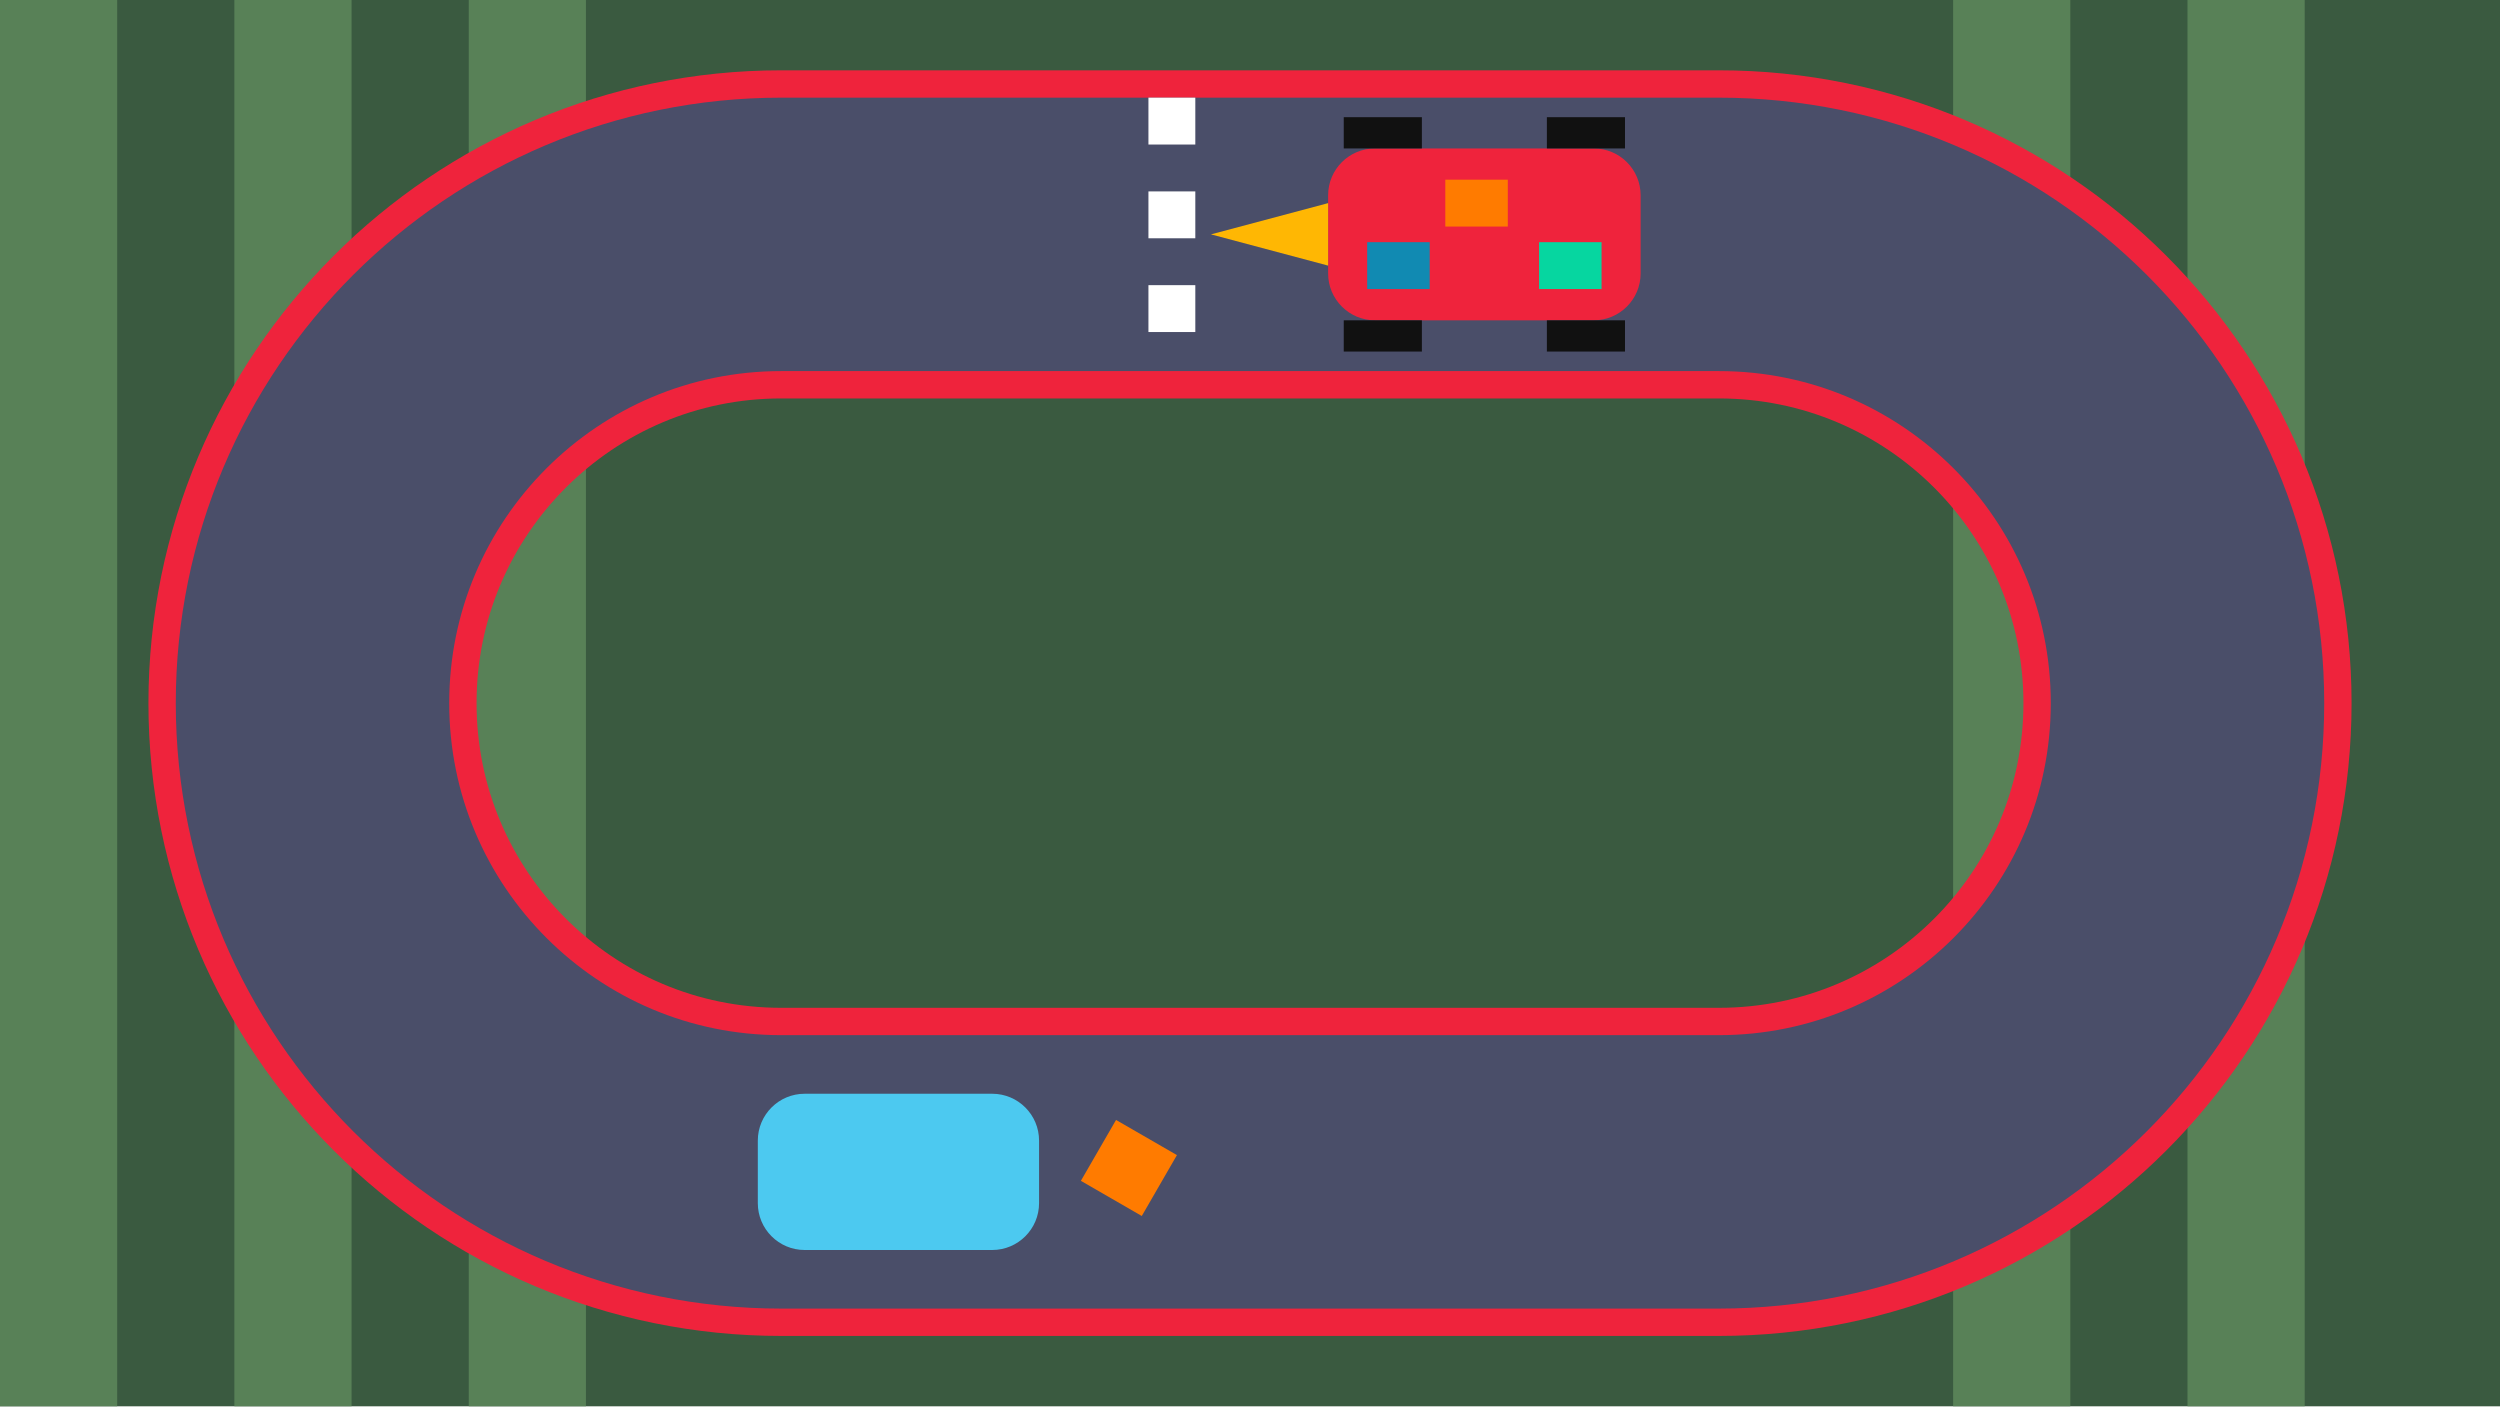
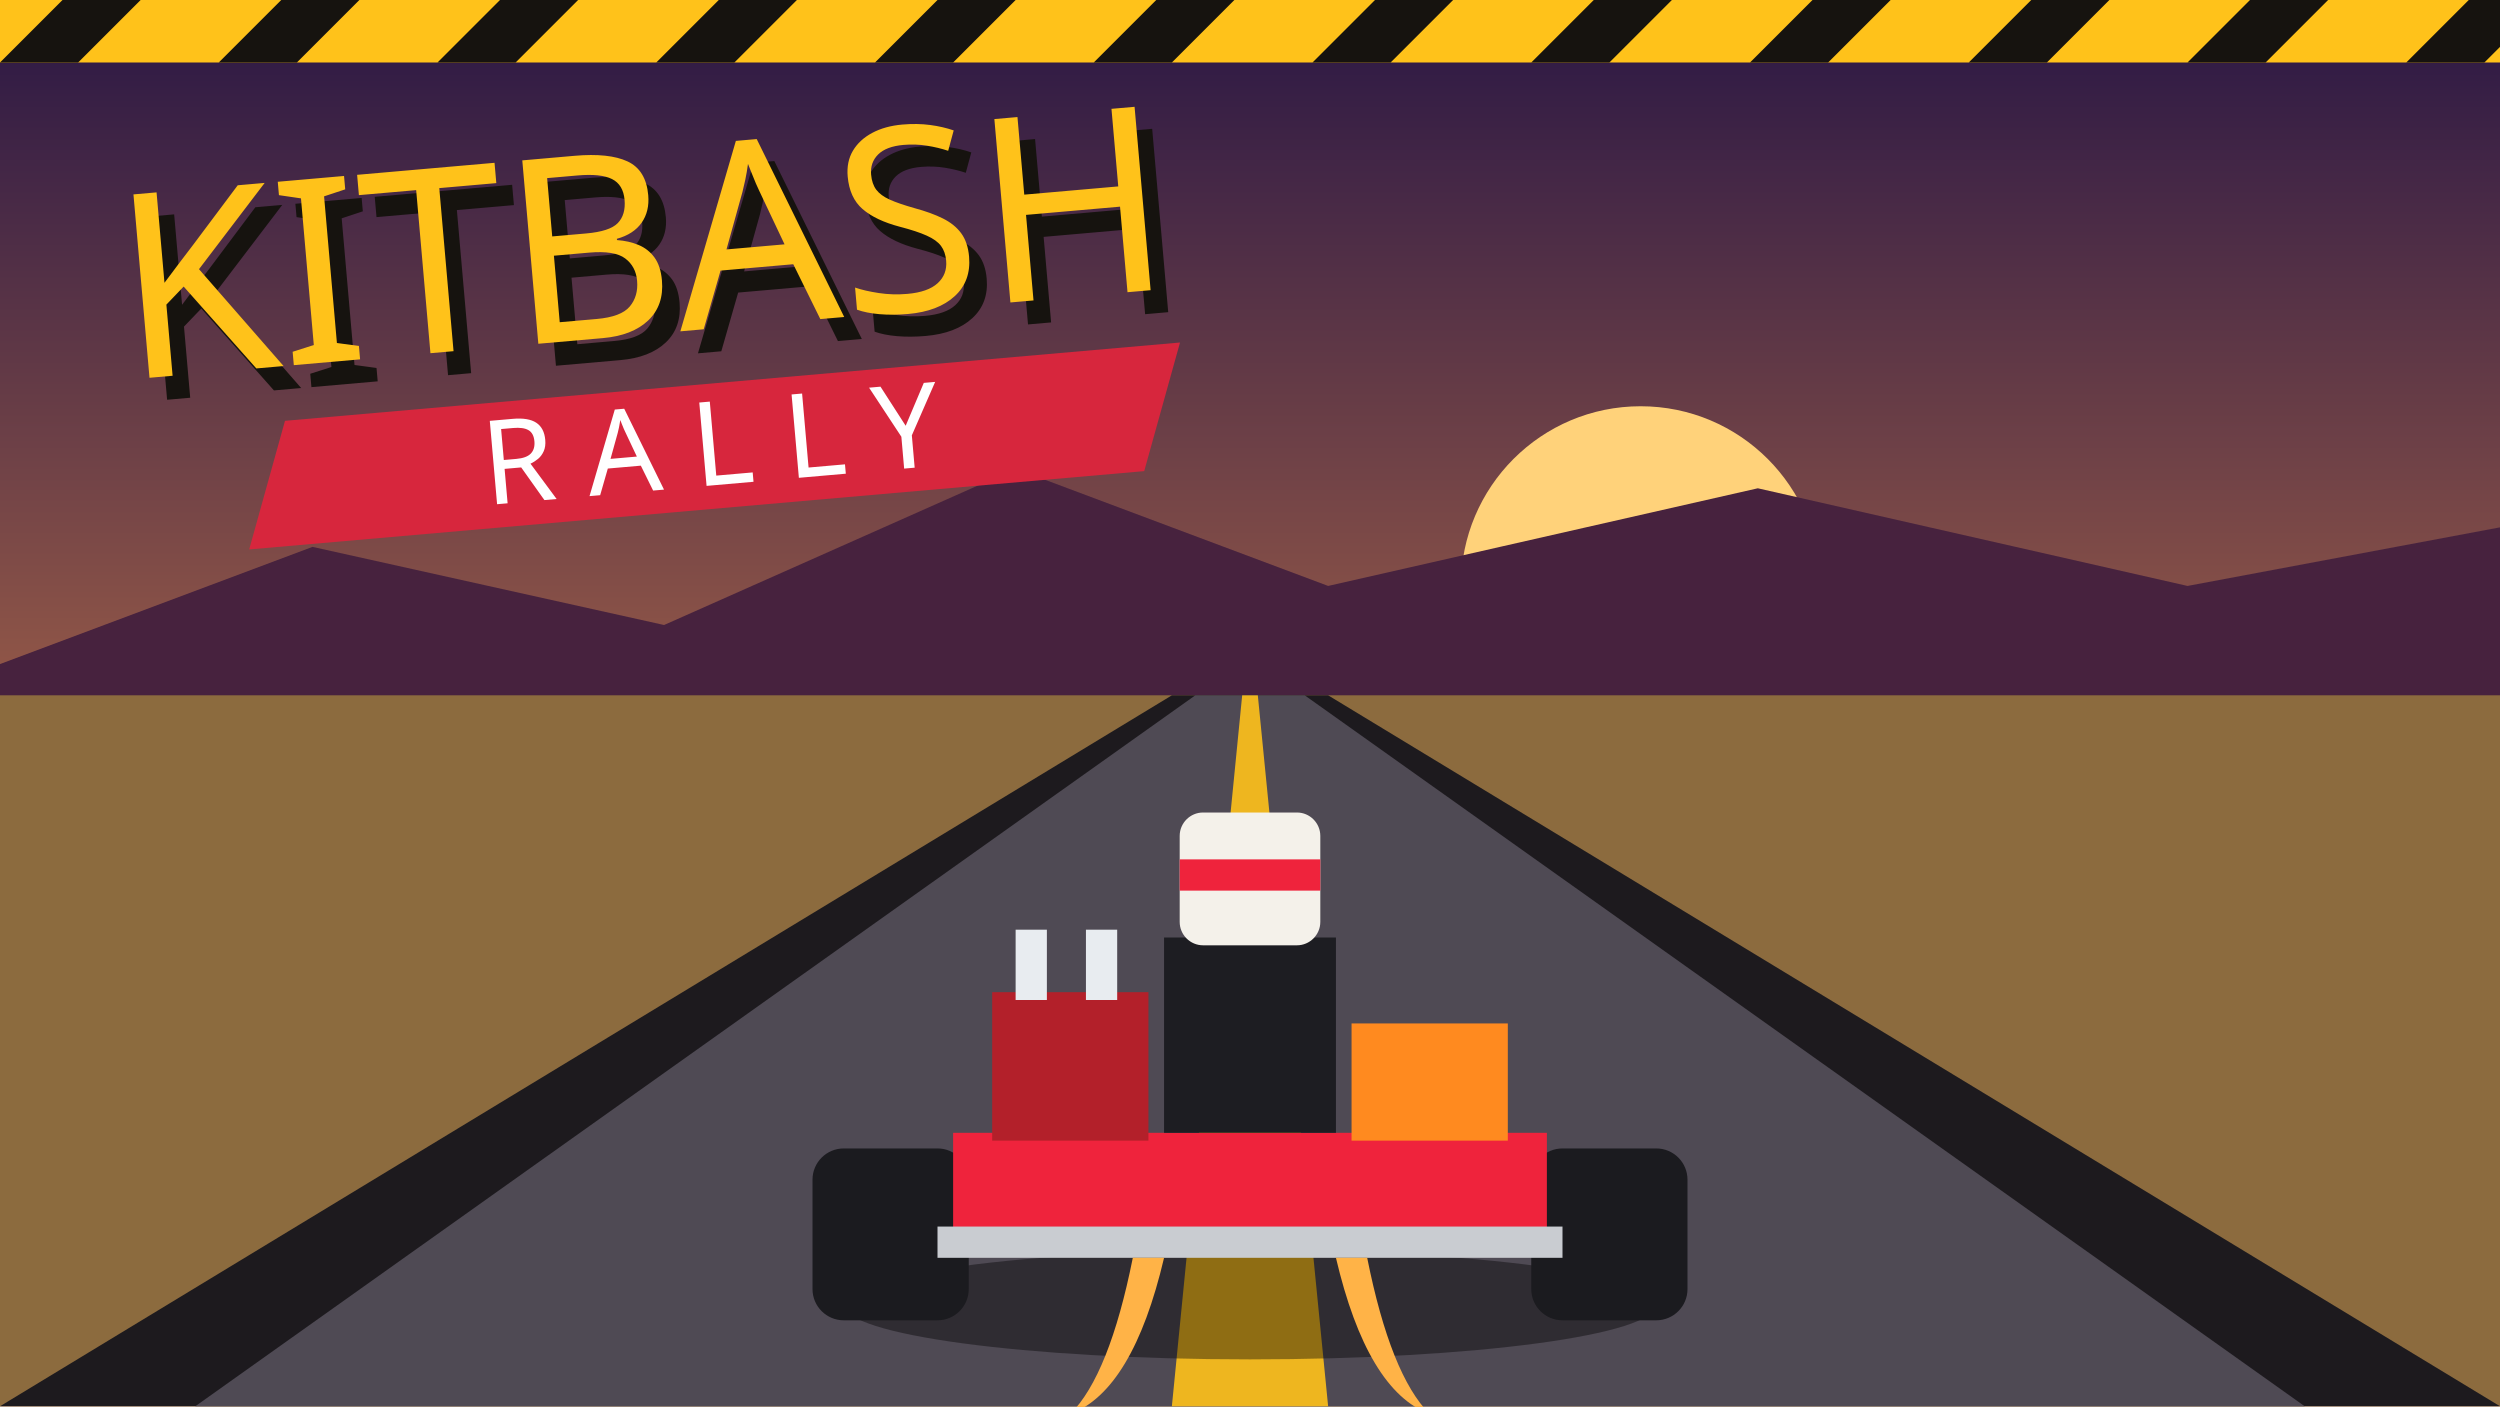
<svg xmlns="http://www.w3.org/2000/svg" viewBox="0 0 640 360">
-   <rect width="640" height="360" fill="#3a5a40" />
-   <g fill="#588157">
-     <rect x="0" width="30" height="360" />
-     <rect x="60" width="30" height="360" />
-     <rect x="120" width="30" height="360" />
-     <rect x="500" width="30" height="360" />
-     <rect x="560" width="30" height="360" />
+   <defs>
+     <linearGradient id="sky" x1="0" y1="0" x2="0" y2="1">
+       <stop offset="0" stop-color="#2a1745" />
+       <stop offset="1" stop-color="#ff9a4a" />
+     </linearGradient>
+   </defs>
+   <rect width="640" height="360" fill="url(#sky)" />
+   <circle cx="420" cy="150" r="46" fill="#ffd27a" />
+   <path d="M0 170 L80 140 L170 160 L260 120 L340 150 L450 125 L560 150 L640 135 V190 H0Z" fill="#47223e" />
+   <rect y="178" width="640" height="182" fill="#8c6b3e" />
+   <path d="M300 178 H340 L640 360 H0Z" fill="#1d1a1e" />
+   <path d="M306 178 H334 L590 360 H50Z" fill="#4f4a54" />
+   <path d="M318 178 H322 L340 360 H300Z" fill="#ffc21a" opacity=".9" />
+   <g transform="translate(320 300)">
+     <ellipse cx="0" cy="34" rx="104" ry="14" fill="#000" opacity=".4" />
+     <rect x="-112" y="-6" width="40" height="44" rx="8" fill="#1b1b1f" />
+     <rect x="72" y="-6" width="40" height="44" rx="8" fill="#1b1b1f" />
+     <rect x="-76" y="-10" width="152" height="30" fill="#ef233c" />
+     <rect x="-80" y="14" width="160" height="8" fill="#c9ccd1" />
+     <rect x="-66" y="-46" width="40" height="38" fill="#b3202a" />
+     <rect x="-60" y="-62" width="8" height="18" fill="#e8ecf0" />
+     <rect x="-42" y="-62" width="8" height="18" fill="#e8ecf0" />
+     <rect x="26" y="-38" width="40" height="30" fill="#ff8a1f" />
+     <rect x="-22" y="-60" width="44" height="50" fill="#1d1d22" />
+     <rect x="-18" y="-92" width="36" height="34" rx="6" fill="#f4f1ea" />
+     <rect x="-18" y="-80" width="36" height="8" fill="#ef233c" />
+     <path d="M-30 22 q-6 30 -16 40 q16 -6 24 -40Z M30 22 q6 30 16 40 q-16 -6 -24 -40Z" fill="#ffb347" />
  </g>
-   <rect x="80" y="60" width="480" height="240" rx="120" fill="none" stroke="#ef233c" stroke-width="84" />
-   <rect x="80" y="60" width="480" height="240" rx="120" fill="none" stroke="#4a4e69" stroke-width="70" />
-   <path d="M300 25v70" stroke="#fff" stroke-width="12" stroke-dasharray="12 12" />
-   <g transform="translate(380 60)">
-     <rect x="-40" y="-22" width="80" height="44" rx="12" fill="#ef233c" />
-     <rect x="-36" y="-30" width="20" height="8" fill="#111" />
-     <rect x="16" y="-30" width="20" height="8" fill="#111" />
-     <rect x="-36" y="22" width="20" height="8" fill="#111" />
-     <rect x="16" y="22" width="20" height="8" fill="#111" />
-     <rect x="-10" y="-14" width="16" height="12" fill="#ff7b00" />
-     <rect x="14" y="2" width="16" height="12" fill="#06d6a0" />
-     <rect x="-30" y="2" width="16" height="12" fill="#118ab2" />
-     <path d="M-40 -8l-30 8 30 8z" fill="#ffb703" />
+   <rect width="640" height="16" fill="#ffc21a" />
+   <path d="M0 16 l16 -16 h20 l-16 16Z M56 16 l16 -16 h20 l-16 16Z M112 16 l16 -16 h20 l-16 16Z M168 16 l16 -16 h20 l-16 16Z M224 16 l16 -16 h20 l-16 16Z M280 16 l16 -16 h20 l-16 16Z M336 16 l16 -16 h20 l-16 16Z M392 16 l16 -16 h20 l-16 16Z M448 16 l16 -16 h20 l-16 16Z M504 16 l16 -16 h20 l-16 16Z M560 16 l16 -16 h20 l-16 16Z M616 16 l16 -16 h20 l-16 16Z" fill="#16130f" />
+   <g transform="rotate(-5 160 70)" font-family="Impact, 'Arial Black', sans-serif">
+     <text x="34" y="92" font-size="66" fill="#16130f">KITBASH</text>
+     <text x="30" y="86" font-size="66" fill="#ffc21a">KITBASH</text>
+     <path d="M70 100 H300 L288 132 H58Z" fill="#d7263d" />
+     <text x="178" y="126" font-size="30" fill="#fff" text-anchor="middle" letter-spacing="8">RALLY</text>
  </g>
-   <rect x="194" y="280" width="72" height="40" rx="12" fill="#4cc9f0" />
-   <rect x="280" y="290" width="18" height="18" fill="#ff7b00" transform="rotate(30 289 299)" />
</svg>
